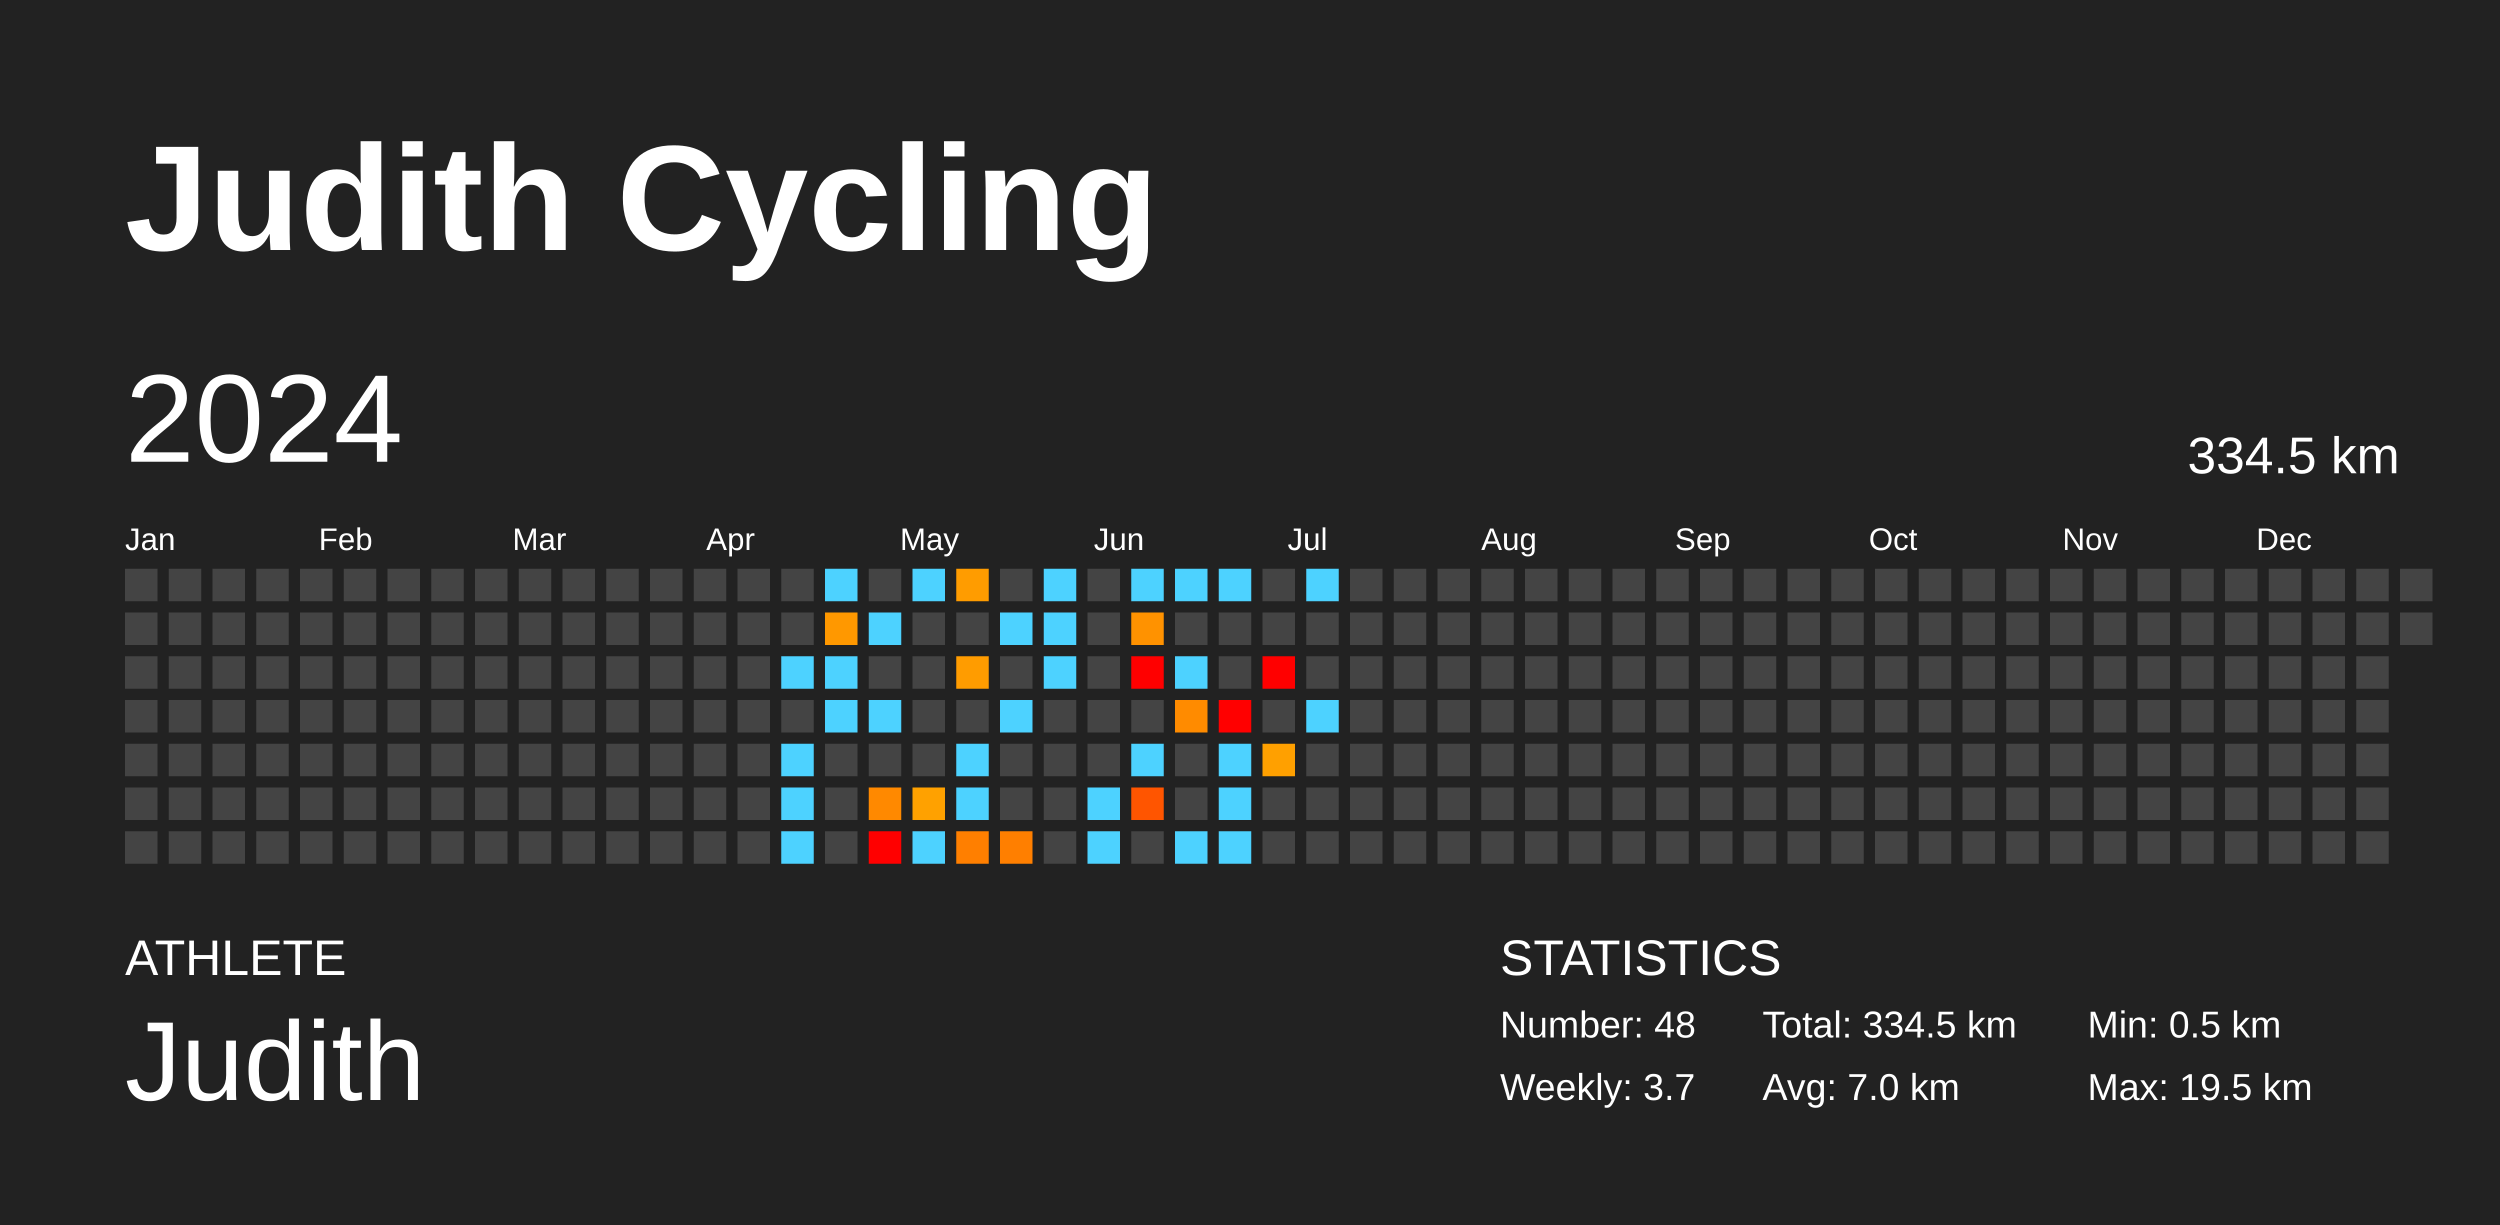
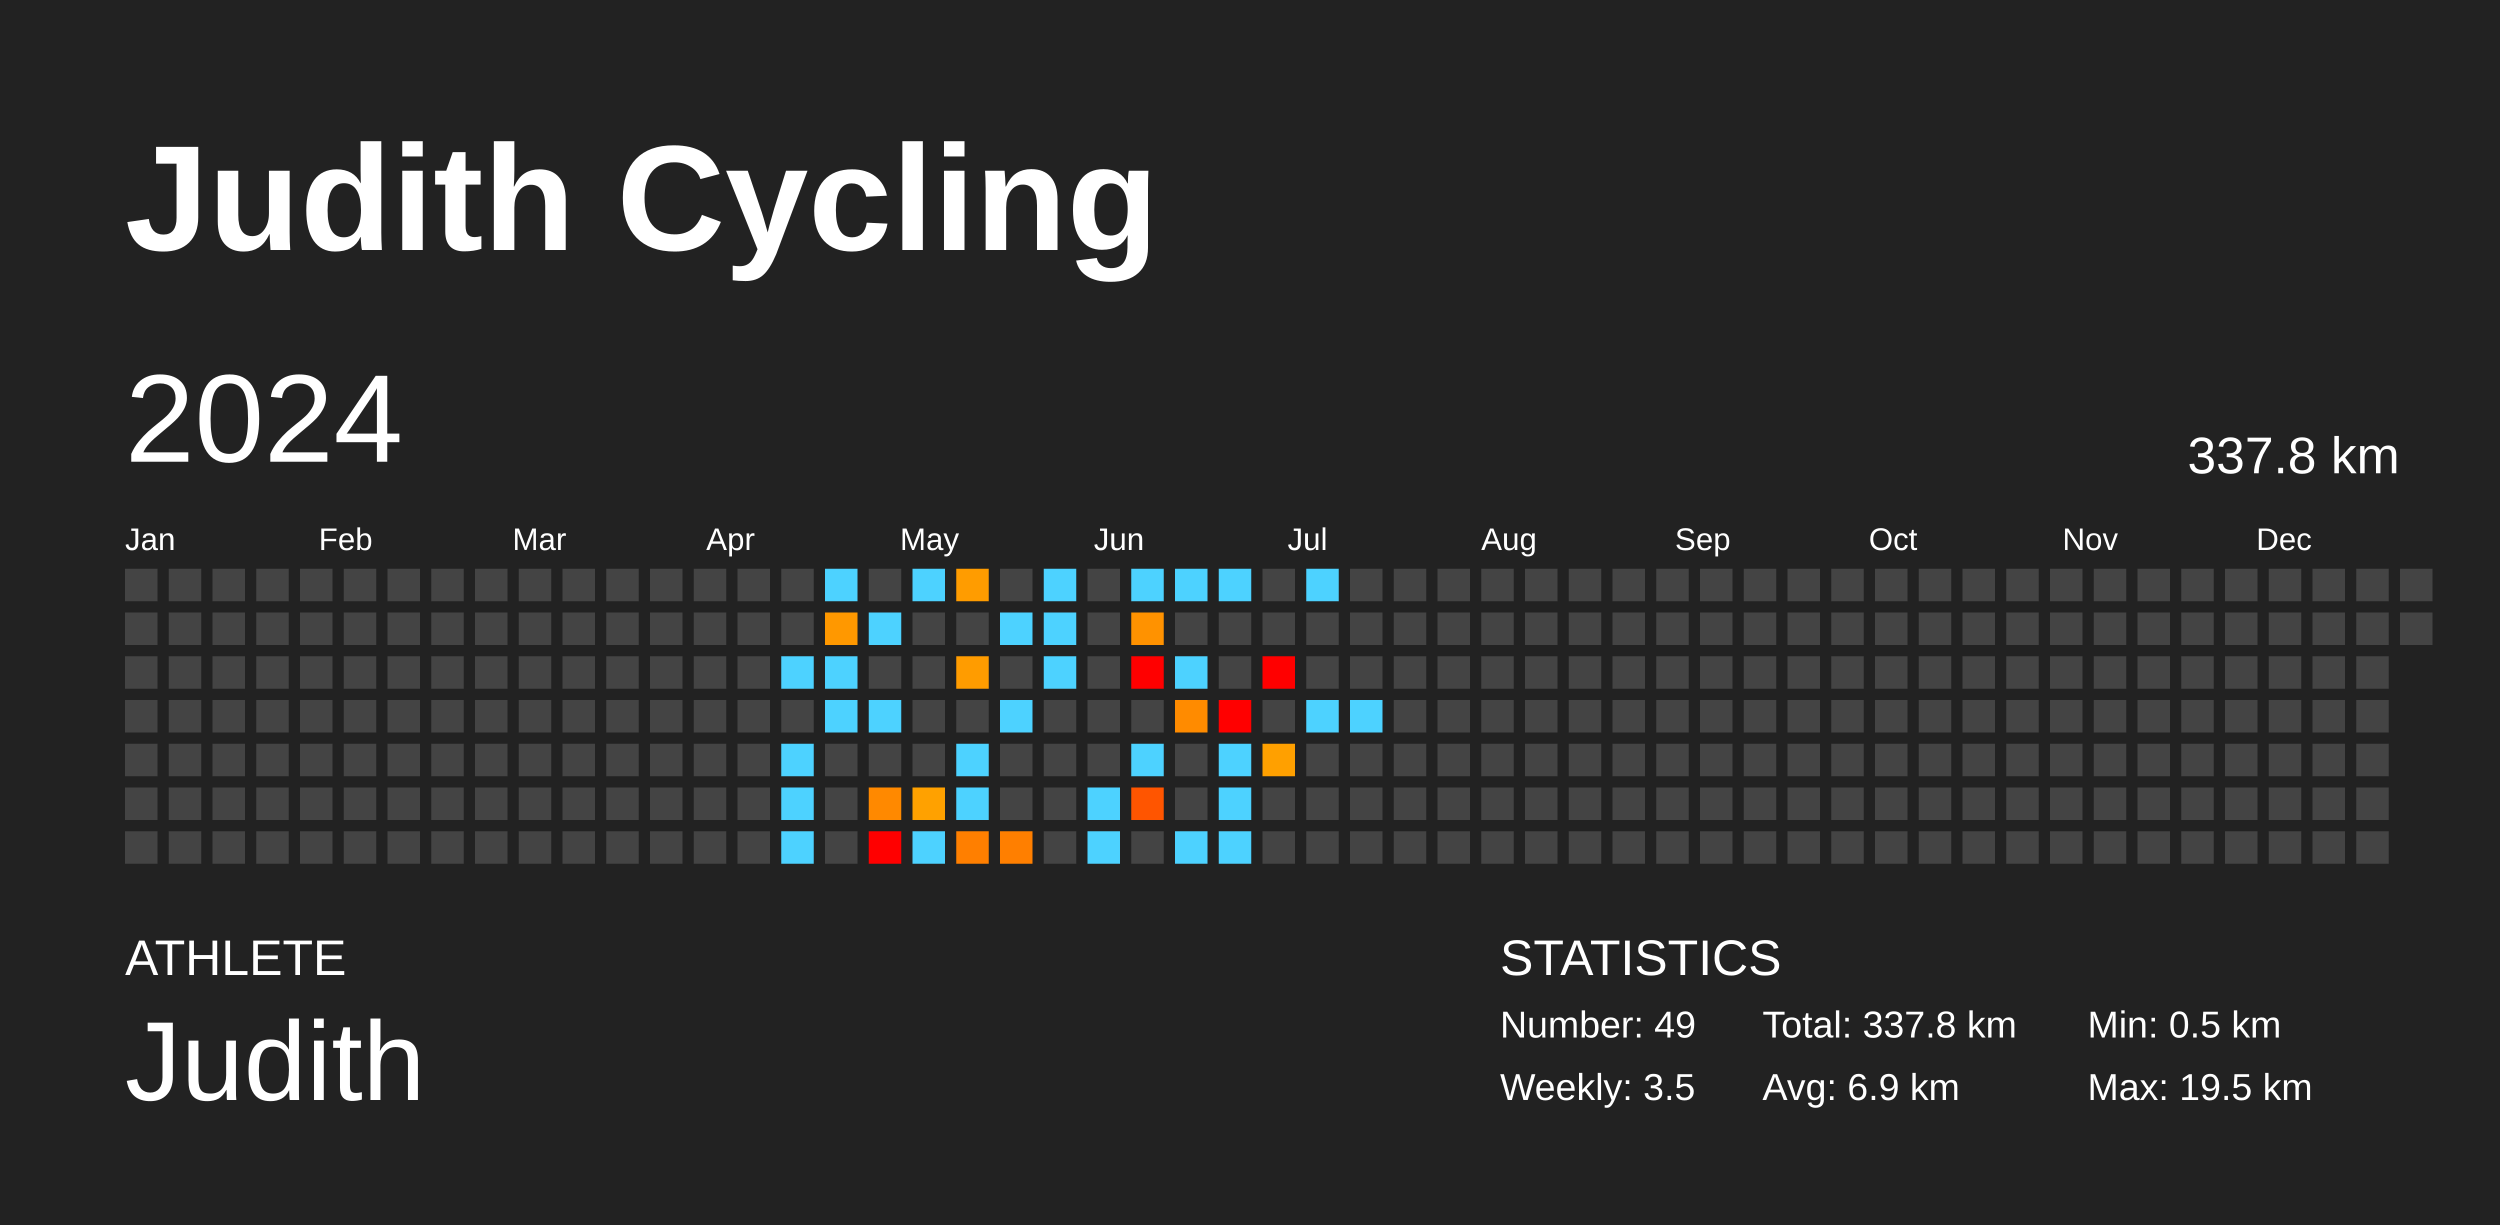
<svg xmlns="http://www.w3.org/2000/svg" baseProfile="full" height="98mm" version="1.1" viewBox="0,0,200,98" width="200mm">
  <defs />
  <rect fill="#222222" height="98" width="200" x="0" y="0" />
  <text fill="#FFFFFF" style="font-size:12px; font-family:Arial; font-weight:bold;" x="10" y="20">Judith Cycling</text>
  <text fill="#FFFFFF" style="font-size:4px; font-family:Arial" x="10" y="78">ATHLETE</text>
  <text fill="#FFFFFF" style="font-size:9px; font-family:Arial" x="10" y="88">Judith</text>
  <text fill="#FFFFFF" style="font-size:4px; font-family:Arial" x="120" y="78">STATISTICS</text>
-   <text fill="#FFFFFF" style="font-size:3px; font-family:Arial" x="120" y="83">Number: 48</text>
-   <text fill="#FFFFFF" style="font-size:3px; font-family:Arial" x="120" y="88">Weekly: 3.7</text>
-   <text fill="#FFFFFF" style="font-size:3px; font-family:Arial" x="141" y="83">Total: 334.5 km</text>
-   <text fill="#FFFFFF" style="font-size:3px; font-family:Arial" x="141" y="88">Avg: 7.0 km</text>
+   <text fill="#FFFFFF" style="font-size:3px; font-family:Arial" x="120" y="83">Number: 49</text>
+   <text fill="#FFFFFF" style="font-size:3px; font-family:Arial" x="120" y="88">Weekly: 3.5</text>
+   <text fill="#FFFFFF" style="font-size:3px; font-family:Arial" x="141" y="83">Total: 337.8 km</text>
+   <text fill="#FFFFFF" style="font-size:3px; font-family:Arial" x="141" y="88">Avg: 6.9 km</text>
  <text fill="#FFFFFF" style="font-size:3px; font-family:Arial" x="167" y="83">Min: 0.5 km</text>
  <text fill="#FFFFFF" style="font-size:3px; font-family:Arial" x="167" y="88">Max: 19.5 km</text>
  <text dominant-baseline="hanging" fill="#FFFFFF" style="font-size:10.0px; font-family:Arial;" x="10" y="30">2024</text>
-   <text dominant-baseline="hanging" fill="#FFFFFF" style="font-size:4.125px; font-family:Arial;" x="175" y="35">334.5 km</text>
+   <text dominant-baseline="hanging" fill="#FFFFFF" style="font-size:4.125px; font-family:Arial;" x="175" y="35">337.8 km</text>
  <text fill="#FFFFFF" style="font-size:2.5px; font-family:Arial" x="10.0" y="44">Jan</text>
  <text fill="#FFFFFF" style="font-size:2.5px; font-family:Arial" x="25.5" y="44">Feb</text>
  <text fill="#FFFFFF" style="font-size:2.5px; font-family:Arial" x="41.0" y="44">Mar</text>
  <text fill="#FFFFFF" style="font-size:2.5px; font-family:Arial" x="56.5" y="44">Apr</text>
  <text fill="#FFFFFF" style="font-size:2.5px; font-family:Arial" x="72.0" y="44">May</text>
  <text fill="#FFFFFF" style="font-size:2.5px; font-family:Arial" x="87.5" y="44">Jun</text>
  <text fill="#FFFFFF" style="font-size:2.5px; font-family:Arial" x="103.0" y="44">Jul</text>
  <text fill="#FFFFFF" style="font-size:2.5px; font-family:Arial" x="118.5" y="44">Aug</text>
  <text fill="#FFFFFF" style="font-size:2.5px; font-family:Arial" x="134.0" y="44">Sep</text>
  <text fill="#FFFFFF" style="font-size:2.5px; font-family:Arial" x="149.5" y="44">Oct</text>
  <text fill="#FFFFFF" style="font-size:2.5px; font-family:Arial" x="165.0" y="44">Nov</text>
  <text fill="#FFFFFF" style="font-size:2.5px; font-family:Arial" x="180.5" y="44">Dec</text>
  <rect fill="#444444" height="2.6" width="2.6" x="10.0" y="45.5" />
  <rect fill="#444444" height="2.6" width="2.6" x="10.0" y="49.0" />
  <rect fill="#444444" height="2.6" width="2.6" x="10.0" y="52.5" />
  <rect fill="#444444" height="2.6" width="2.6" x="10.0" y="56.0" />
  <rect fill="#444444" height="2.6" width="2.6" x="10.0" y="59.5" />
  <rect fill="#444444" height="2.6" width="2.6" x="10.0" y="63.0" />
  <rect fill="#444444" height="2.6" width="2.6" x="10.0" y="66.5" />
  <rect fill="#444444" height="2.6" width="2.6" x="13.5" y="45.5" />
  <rect fill="#444444" height="2.6" width="2.6" x="13.5" y="49.0" />
  <rect fill="#444444" height="2.6" width="2.6" x="13.5" y="52.5" />
  <rect fill="#444444" height="2.6" width="2.6" x="13.5" y="56.0" />
  <rect fill="#444444" height="2.6" width="2.6" x="13.5" y="59.5" />
  <rect fill="#444444" height="2.6" width="2.6" x="13.5" y="63.0" />
  <rect fill="#444444" height="2.6" width="2.6" x="13.5" y="66.5" />
  <rect fill="#444444" height="2.6" width="2.6" x="17.0" y="45.5" />
  <rect fill="#444444" height="2.6" width="2.6" x="17.0" y="49.0" />
  <rect fill="#444444" height="2.6" width="2.6" x="17.0" y="52.5" />
  <rect fill="#444444" height="2.6" width="2.6" x="17.0" y="56.0" />
  <rect fill="#444444" height="2.6" width="2.6" x="17.0" y="59.5" />
  <rect fill="#444444" height="2.6" width="2.6" x="17.0" y="63.0" />
  <rect fill="#444444" height="2.6" width="2.6" x="17.0" y="66.5" />
  <rect fill="#444444" height="2.6" width="2.6" x="20.5" y="45.5" />
  <rect fill="#444444" height="2.6" width="2.6" x="20.5" y="49.0" />
  <rect fill="#444444" height="2.6" width="2.6" x="20.5" y="52.5" />
  <rect fill="#444444" height="2.6" width="2.6" x="20.5" y="56.0" />
  <rect fill="#444444" height="2.6" width="2.6" x="20.5" y="59.5" />
  <rect fill="#444444" height="2.6" width="2.6" x="20.5" y="63.0" />
  <rect fill="#444444" height="2.6" width="2.6" x="20.5" y="66.5" />
  <rect fill="#444444" height="2.6" width="2.6" x="24.0" y="45.5" />
  <rect fill="#444444" height="2.6" width="2.6" x="24.0" y="49.0" />
  <rect fill="#444444" height="2.6" width="2.6" x="24.0" y="52.5" />
  <rect fill="#444444" height="2.6" width="2.6" x="24.0" y="56.0" />
  <rect fill="#444444" height="2.6" width="2.6" x="24.0" y="59.5" />
  <rect fill="#444444" height="2.6" width="2.6" x="24.0" y="63.0" />
  <rect fill="#444444" height="2.6" width="2.6" x="24.0" y="66.5" />
  <rect fill="#444444" height="2.6" width="2.6" x="27.5" y="45.5" />
  <rect fill="#444444" height="2.6" width="2.6" x="27.5" y="49.0" />
  <rect fill="#444444" height="2.6" width="2.6" x="27.5" y="52.5" />
  <rect fill="#444444" height="2.6" width="2.6" x="27.5" y="56.0" />
  <rect fill="#444444" height="2.6" width="2.6" x="27.5" y="59.5" />
  <rect fill="#444444" height="2.6" width="2.6" x="27.5" y="63.0" />
  <rect fill="#444444" height="2.6" width="2.6" x="27.5" y="66.5" />
  <rect fill="#444444" height="2.6" width="2.6" x="31.0" y="45.5" />
  <rect fill="#444444" height="2.6" width="2.6" x="31.0" y="49.0" />
  <rect fill="#444444" height="2.6" width="2.6" x="31.0" y="52.5" />
  <rect fill="#444444" height="2.6" width="2.6" x="31.0" y="56.0" />
  <rect fill="#444444" height="2.6" width="2.6" x="31.0" y="59.5" />
  <rect fill="#444444" height="2.6" width="2.6" x="31.0" y="63.0" />
  <rect fill="#444444" height="2.6" width="2.6" x="31.0" y="66.5" />
  <rect fill="#444444" height="2.6" width="2.6" x="34.5" y="45.5" />
  <rect fill="#444444" height="2.6" width="2.6" x="34.5" y="49.0" />
  <rect fill="#444444" height="2.6" width="2.6" x="34.5" y="52.5" />
  <rect fill="#444444" height="2.6" width="2.6" x="34.5" y="56.0" />
  <rect fill="#444444" height="2.6" width="2.6" x="34.5" y="59.5" />
  <rect fill="#444444" height="2.6" width="2.6" x="34.5" y="63.0" />
  <rect fill="#444444" height="2.6" width="2.6" x="34.5" y="66.5" />
  <rect fill="#444444" height="2.6" width="2.6" x="38.0" y="45.5" />
  <rect fill="#444444" height="2.6" width="2.6" x="38.0" y="49.0" />
  <rect fill="#444444" height="2.6" width="2.6" x="38.0" y="52.5" />
  <rect fill="#444444" height="2.6" width="2.6" x="38.0" y="56.0" />
  <rect fill="#444444" height="2.6" width="2.6" x="38.0" y="59.5" />
  <rect fill="#444444" height="2.6" width="2.6" x="38.0" y="63.0" />
  <rect fill="#444444" height="2.6" width="2.6" x="38.0" y="66.5" />
  <rect fill="#444444" height="2.6" width="2.6" x="41.5" y="45.5" />
  <rect fill="#444444" height="2.6" width="2.6" x="41.5" y="49.0" />
  <rect fill="#444444" height="2.6" width="2.6" x="41.5" y="52.5" />
  <rect fill="#444444" height="2.6" width="2.6" x="41.5" y="56.0" />
  <rect fill="#444444" height="2.6" width="2.6" x="41.5" y="59.5" />
  <rect fill="#444444" height="2.6" width="2.6" x="41.5" y="63.0" />
  <rect fill="#444444" height="2.6" width="2.6" x="41.5" y="66.5" />
  <rect fill="#444444" height="2.6" width="2.6" x="45.0" y="45.5" />
  <rect fill="#444444" height="2.6" width="2.6" x="45.0" y="49.0" />
  <rect fill="#444444" height="2.6" width="2.6" x="45.0" y="52.5" />
  <rect fill="#444444" height="2.6" width="2.6" x="45.0" y="56.0" />
  <rect fill="#444444" height="2.6" width="2.6" x="45.0" y="59.5" />
  <rect fill="#444444" height="2.6" width="2.6" x="45.0" y="63.0" />
  <rect fill="#444444" height="2.6" width="2.6" x="45.0" y="66.5" />
  <rect fill="#444444" height="2.6" width="2.6" x="48.5" y="45.5" />
  <rect fill="#444444" height="2.6" width="2.6" x="48.5" y="49.0" />
  <rect fill="#444444" height="2.6" width="2.6" x="48.5" y="52.5" />
  <rect fill="#444444" height="2.6" width="2.6" x="48.5" y="56.0" />
  <rect fill="#444444" height="2.6" width="2.6" x="48.5" y="59.5" />
  <rect fill="#444444" height="2.6" width="2.6" x="48.5" y="63.0" />
  <rect fill="#444444" height="2.6" width="2.6" x="48.5" y="66.5" />
  <rect fill="#444444" height="2.6" width="2.6" x="52.0" y="45.5" />
  <rect fill="#444444" height="2.6" width="2.6" x="52.0" y="49.0" />
  <rect fill="#444444" height="2.6" width="2.6" x="52.0" y="52.5" />
  <rect fill="#444444" height="2.6" width="2.6" x="52.0" y="56.0" />
  <rect fill="#444444" height="2.6" width="2.6" x="52.0" y="59.5" />
  <rect fill="#444444" height="2.6" width="2.6" x="52.0" y="63.0" />
  <rect fill="#444444" height="2.6" width="2.6" x="52.0" y="66.5" />
  <rect fill="#444444" height="2.6" width="2.6" x="55.5" y="45.5" />
  <rect fill="#444444" height="2.6" width="2.6" x="55.5" y="49.0" />
  <rect fill="#444444" height="2.6" width="2.6" x="55.5" y="52.5" />
  <rect fill="#444444" height="2.6" width="2.6" x="55.5" y="56.0" />
  <rect fill="#444444" height="2.6" width="2.6" x="55.5" y="59.5" />
  <rect fill="#444444" height="2.6" width="2.6" x="55.5" y="63.0" />
  <rect fill="#444444" height="2.6" width="2.6" x="55.5" y="66.5" />
  <rect fill="#444444" height="2.6" width="2.6" x="59.0" y="45.5" />
  <rect fill="#444444" height="2.6" width="2.6" x="59.0" y="49.0" />
  <rect fill="#444444" height="2.6" width="2.6" x="59.0" y="52.5" />
  <rect fill="#444444" height="2.6" width="2.6" x="59.0" y="56.0" />
  <rect fill="#444444" height="2.6" width="2.6" x="59.0" y="59.5" />
  <rect fill="#444444" height="2.6" width="2.6" x="59.0" y="63.0" />
  <rect fill="#444444" height="2.6" width="2.6" x="59.0" y="66.5" />
  <rect fill="#444444" height="2.6" width="2.6" x="62.5" y="45.5" />
  <rect fill="#444444" height="2.6" width="2.6" x="62.5" y="49.0" />
  <rect fill="#4dd2ff" height="2.6" width="2.6" x="62.5" y="52.5" />
  <rect fill="#444444" height="2.6" width="2.6" x="62.5" y="56.0" />
  <rect fill="#4dd2ff" height="2.6" width="2.6" x="62.5" y="59.5" />
  <rect fill="#4dd2ff" height="2.6" width="2.6" x="62.5" y="63.0" />
  <rect fill="#4dd2ff" height="2.6" width="2.6" x="62.5" y="66.5" />
  <rect fill="#4dd2ff" height="2.6" width="2.6" x="66.0" y="45.5" />
  <rect fill="#ff9800" height="2.6" width="2.6" x="66.0" y="49.0" />
  <rect fill="#4dd2ff" height="2.6" width="2.6" x="66.0" y="52.5" />
  <rect fill="#4dd2ff" height="2.6" width="2.6" x="66.0" y="56.0" />
  <rect fill="#444444" height="2.6" width="2.6" x="66.0" y="59.5" />
  <rect fill="#444444" height="2.6" width="2.6" x="66.0" y="63.0" />
  <rect fill="#444444" height="2.6" width="2.6" x="66.0" y="66.5" />
  <rect fill="#444444" height="2.6" width="2.6" x="69.5" y="45.5" />
  <rect fill="#4dd2ff" height="2.6" width="2.6" x="69.5" y="49.0" />
  <rect fill="#444444" height="2.6" width="2.6" x="69.5" y="52.5" />
  <rect fill="#4dd2ff" height="2.6" width="2.6" x="69.5" y="56.0" />
  <rect fill="#444444" height="2.6" width="2.6" x="69.5" y="59.5" />
  <rect fill="#ff8900" height="2.6" width="2.6" x="69.5" y="63.0" />
  <rect fill="red" height="2.6" width="2.6" x="69.5" y="66.5" />
  <rect fill="#4dd2ff" height="2.6" width="2.6" x="73.0" y="45.5" />
  <rect fill="#444444" height="2.6" width="2.6" x="73.0" y="49.0" />
  <rect fill="#444444" height="2.6" width="2.6" x="73.0" y="52.5" />
  <rect fill="#444444" height="2.6" width="2.6" x="73.0" y="56.0" />
  <rect fill="#444444" height="2.6" width="2.6" x="73.0" y="59.5" />
  <rect fill="#ffa100" height="2.6" width="2.6" x="73.0" y="63.0" />
  <rect fill="#4dd2ff" height="2.6" width="2.6" x="73.0" y="66.5" />
  <rect fill="#ff9c00" height="2.6" width="2.6" x="76.5" y="45.5" />
  <rect fill="#444444" height="2.6" width="2.6" x="76.5" y="49.0" />
  <rect fill="#ff9c00" height="2.6" width="2.6" x="76.5" y="52.5" />
  <rect fill="#444444" height="2.6" width="2.6" x="76.5" y="56.0" />
  <rect fill="#4dd2ff" height="2.6" width="2.6" x="76.5" y="59.5" />
  <rect fill="#4dd2ff" height="2.6" width="2.6" x="76.5" y="63.0" />
  <rect fill="#ff7f00" height="2.6" width="2.6" x="76.5" y="66.5" />
  <rect fill="#444444" height="2.6" width="2.6" x="80.0" y="45.5" />
  <rect fill="#4dd2ff" height="2.6" width="2.6" x="80.0" y="49.0" />
  <rect fill="#444444" height="2.6" width="2.6" x="80.0" y="52.5" />
  <rect fill="#4dd2ff" height="2.6" width="2.6" x="80.0" y="56.0" />
  <rect fill="#444444" height="2.6" width="2.6" x="80.0" y="59.5" />
  <rect fill="#444444" height="2.6" width="2.6" x="80.0" y="63.0" />
  <rect fill="#ff7f00" height="2.6" width="2.6" x="80.0" y="66.5" />
  <rect fill="#4dd2ff" height="2.6" width="2.6" x="83.5" y="45.5" />
  <rect fill="#4dd2ff" height="2.6" width="2.6" x="83.5" y="49.0" />
  <rect fill="#4dd2ff" height="2.6" width="2.6" x="83.5" y="52.5" />
  <rect fill="#444444" height="2.6" width="2.6" x="83.5" y="56.0" />
  <rect fill="#444444" height="2.6" width="2.6" x="83.5" y="59.5" />
  <rect fill="#444444" height="2.6" width="2.6" x="83.5" y="63.0" />
  <rect fill="#444444" height="2.6" width="2.6" x="83.5" y="66.5" />
  <rect fill="#444444" height="2.6" width="2.6" x="87.0" y="45.5" />
  <rect fill="#444444" height="2.6" width="2.6" x="87.0" y="49.0" />
  <rect fill="#444444" height="2.6" width="2.6" x="87.0" y="52.5" />
  <rect fill="#444444" height="2.6" width="2.6" x="87.0" y="56.0" />
  <rect fill="#444444" height="2.6" width="2.6" x="87.0" y="59.5" />
  <rect fill="#4dd2ff" height="2.6" width="2.6" x="87.0" y="63.0" />
  <rect fill="#4dd2ff" height="2.6" width="2.6" x="87.0" y="66.5" />
  <rect fill="#4dd2ff" height="2.6" width="2.6" x="90.5" y="45.5" />
  <rect fill="#ff9200" height="2.6" width="2.6" x="90.5" y="49.0" />
  <rect fill="red" height="2.6" width="2.6" x="90.5" y="52.5" />
  <rect fill="#444444" height="2.6" width="2.6" x="90.5" y="56.0" />
  <rect fill="#4dd2ff" height="2.6" width="2.6" x="90.5" y="59.5" />
  <rect fill="#ff5500" height="2.6" width="2.6" x="90.5" y="63.0" />
  <rect fill="#444444" height="2.6" width="2.6" x="90.5" y="66.5" />
  <rect fill="#4dd2ff" height="2.6" width="2.6" x="94.0" y="45.5" />
  <rect fill="#444444" height="2.6" width="2.6" x="94.0" y="49.0" />
  <rect fill="#4dd2ff" height="2.6" width="2.6" x="94.0" y="52.5" />
  <rect fill="#ff8b00" height="2.6" width="2.6" x="94.0" y="56.0" />
  <rect fill="#444444" height="2.6" width="2.6" x="94.0" y="59.5" />
  <rect fill="#444444" height="2.6" width="2.6" x="94.0" y="63.0" />
  <rect fill="#4dd2ff" height="2.6" width="2.6" x="94.0" y="66.5" />
  <rect fill="#4dd2ff" height="2.6" width="2.6" x="97.5" y="45.5" />
  <rect fill="#444444" height="2.6" width="2.6" x="97.5" y="49.0" />
  <rect fill="#444444" height="2.6" width="2.6" x="97.5" y="52.5" />
  <rect fill="red" height="2.6" width="2.6" x="97.5" y="56.0" />
  <rect fill="#4dd2ff" height="2.6" width="2.6" x="97.5" y="59.5" />
  <rect fill="#4dd2ff" height="2.6" width="2.6" x="97.5" y="63.0" />
  <rect fill="#4dd2ff" height="2.6" width="2.6" x="97.5" y="66.5" />
  <rect fill="#444444" height="2.6" width="2.6" x="101.0" y="45.5" />
  <rect fill="#444444" height="2.6" width="2.6" x="101.0" y="49.0" />
  <rect fill="red" height="2.6" width="2.6" x="101.0" y="52.5" />
  <rect fill="#444444" height="2.6" width="2.6" x="101.0" y="56.0" />
  <rect fill="#ffa000" height="2.6" width="2.6" x="101.0" y="59.5" />
  <rect fill="#444444" height="2.6" width="2.6" x="101.0" y="63.0" />
  <rect fill="#444444" height="2.6" width="2.6" x="101.0" y="66.5" />
  <rect fill="#4dd2ff" height="2.6" width="2.6" x="104.5" y="45.5" />
  <rect fill="#444444" height="2.6" width="2.6" x="104.5" y="49.0" />
  <rect fill="#444444" height="2.6" width="2.6" x="104.5" y="52.5" />
  <rect fill="#4dd2ff" height="2.6" width="2.6" x="104.5" y="56.0" />
  <rect fill="#444444" height="2.6" width="2.6" x="104.5" y="59.5" />
  <rect fill="#444444" height="2.6" width="2.6" x="104.5" y="63.0" />
  <rect fill="#444444" height="2.6" width="2.6" x="104.5" y="66.5" />
  <rect fill="#444444" height="2.6" width="2.6" x="108.0" y="45.5" />
  <rect fill="#444444" height="2.6" width="2.6" x="108.0" y="49.0" />
  <rect fill="#444444" height="2.6" width="2.6" x="108.0" y="52.5" />
-   <rect fill="#444444" height="2.6" width="2.6" x="108.0" y="56.0" />
+   <rect fill="#4dd2ff" height="2.6" width="2.6" x="108.0" y="56.0" />
  <rect fill="#444444" height="2.6" width="2.6" x="108.0" y="59.5" />
  <rect fill="#444444" height="2.6" width="2.6" x="108.0" y="63.0" />
  <rect fill="#444444" height="2.6" width="2.6" x="108.0" y="66.5" />
  <rect fill="#444444" height="2.6" width="2.6" x="111.5" y="45.5" />
  <rect fill="#444444" height="2.6" width="2.6" x="111.5" y="49.0" />
  <rect fill="#444444" height="2.6" width="2.6" x="111.5" y="52.5" />
  <rect fill="#444444" height="2.6" width="2.6" x="111.5" y="56.0" />
  <rect fill="#444444" height="2.6" width="2.6" x="111.5" y="59.5" />
  <rect fill="#444444" height="2.6" width="2.6" x="111.5" y="63.0" />
  <rect fill="#444444" height="2.6" width="2.6" x="111.5" y="66.5" />
  <rect fill="#444444" height="2.6" width="2.6" x="115.0" y="45.5" />
  <rect fill="#444444" height="2.6" width="2.6" x="115.0" y="49.0" />
  <rect fill="#444444" height="2.6" width="2.6" x="115.0" y="52.5" />
  <rect fill="#444444" height="2.6" width="2.6" x="115.0" y="56.0" />
  <rect fill="#444444" height="2.6" width="2.6" x="115.0" y="59.5" />
  <rect fill="#444444" height="2.6" width="2.6" x="115.0" y="63.0" />
  <rect fill="#444444" height="2.6" width="2.6" x="115.0" y="66.5" />
  <rect fill="#444444" height="2.6" width="2.6" x="118.5" y="45.5" />
  <rect fill="#444444" height="2.6" width="2.6" x="118.5" y="49.0" />
  <rect fill="#444444" height="2.6" width="2.6" x="118.5" y="52.5" />
  <rect fill="#444444" height="2.6" width="2.6" x="118.5" y="56.0" />
  <rect fill="#444444" height="2.6" width="2.6" x="118.5" y="59.5" />
  <rect fill="#444444" height="2.6" width="2.6" x="118.5" y="63.0" />
  <rect fill="#444444" height="2.6" width="2.6" x="118.5" y="66.5" />
  <rect fill="#444444" height="2.6" width="2.6" x="122.0" y="45.5" />
  <rect fill="#444444" height="2.6" width="2.6" x="122.0" y="49.0" />
  <rect fill="#444444" height="2.6" width="2.6" x="122.0" y="52.5" />
  <rect fill="#444444" height="2.6" width="2.6" x="122.0" y="56.0" />
  <rect fill="#444444" height="2.6" width="2.6" x="122.0" y="59.5" />
  <rect fill="#444444" height="2.6" width="2.6" x="122.0" y="63.0" />
  <rect fill="#444444" height="2.6" width="2.6" x="122.0" y="66.5" />
  <rect fill="#444444" height="2.6" width="2.6" x="125.5" y="45.5" />
  <rect fill="#444444" height="2.6" width="2.6" x="125.5" y="49.0" />
  <rect fill="#444444" height="2.6" width="2.6" x="125.5" y="52.5" />
  <rect fill="#444444" height="2.6" width="2.6" x="125.5" y="56.0" />
  <rect fill="#444444" height="2.6" width="2.6" x="125.5" y="59.5" />
  <rect fill="#444444" height="2.6" width="2.6" x="125.5" y="63.0" />
  <rect fill="#444444" height="2.6" width="2.6" x="125.5" y="66.5" />
  <rect fill="#444444" height="2.6" width="2.6" x="129.0" y="45.5" />
  <rect fill="#444444" height="2.6" width="2.6" x="129.0" y="49.0" />
  <rect fill="#444444" height="2.6" width="2.6" x="129.0" y="52.5" />
  <rect fill="#444444" height="2.6" width="2.6" x="129.0" y="56.0" />
  <rect fill="#444444" height="2.6" width="2.6" x="129.0" y="59.5" />
  <rect fill="#444444" height="2.6" width="2.6" x="129.0" y="63.0" />
  <rect fill="#444444" height="2.6" width="2.6" x="129.0" y="66.5" />
  <rect fill="#444444" height="2.6" width="2.6" x="132.5" y="45.5" />
  <rect fill="#444444" height="2.6" width="2.6" x="132.5" y="49.0" />
  <rect fill="#444444" height="2.6" width="2.6" x="132.5" y="52.5" />
  <rect fill="#444444" height="2.6" width="2.6" x="132.5" y="56.0" />
  <rect fill="#444444" height="2.6" width="2.6" x="132.5" y="59.5" />
  <rect fill="#444444" height="2.6" width="2.6" x="132.5" y="63.0" />
  <rect fill="#444444" height="2.6" width="2.6" x="132.5" y="66.5" />
  <rect fill="#444444" height="2.6" width="2.6" x="136.0" y="45.5" />
  <rect fill="#444444" height="2.6" width="2.6" x="136.0" y="49.0" />
  <rect fill="#444444" height="2.6" width="2.6" x="136.0" y="52.5" />
  <rect fill="#444444" height="2.6" width="2.6" x="136.0" y="56.0" />
  <rect fill="#444444" height="2.6" width="2.6" x="136.0" y="59.5" />
  <rect fill="#444444" height="2.6" width="2.6" x="136.0" y="63.0" />
  <rect fill="#444444" height="2.6" width="2.6" x="136.0" y="66.5" />
  <rect fill="#444444" height="2.6" width="2.6" x="139.5" y="45.5" />
  <rect fill="#444444" height="2.6" width="2.6" x="139.5" y="49.0" />
  <rect fill="#444444" height="2.6" width="2.6" x="139.5" y="52.5" />
  <rect fill="#444444" height="2.6" width="2.6" x="139.5" y="56.0" />
  <rect fill="#444444" height="2.6" width="2.6" x="139.5" y="59.5" />
  <rect fill="#444444" height="2.6" width="2.6" x="139.5" y="63.0" />
  <rect fill="#444444" height="2.6" width="2.6" x="139.5" y="66.5" />
  <rect fill="#444444" height="2.6" width="2.6" x="143.0" y="45.5" />
  <rect fill="#444444" height="2.6" width="2.6" x="143.0" y="49.0" />
  <rect fill="#444444" height="2.6" width="2.6" x="143.0" y="52.5" />
  <rect fill="#444444" height="2.6" width="2.6" x="143.0" y="56.0" />
  <rect fill="#444444" height="2.6" width="2.6" x="143.0" y="59.5" />
  <rect fill="#444444" height="2.6" width="2.6" x="143.0" y="63.0" />
  <rect fill="#444444" height="2.6" width="2.6" x="143.0" y="66.5" />
  <rect fill="#444444" height="2.6" width="2.6" x="146.5" y="45.5" />
  <rect fill="#444444" height="2.6" width="2.6" x="146.5" y="49.0" />
  <rect fill="#444444" height="2.6" width="2.6" x="146.5" y="52.5" />
  <rect fill="#444444" height="2.6" width="2.6" x="146.5" y="56.0" />
  <rect fill="#444444" height="2.6" width="2.6" x="146.5" y="59.5" />
  <rect fill="#444444" height="2.6" width="2.6" x="146.5" y="63.0" />
  <rect fill="#444444" height="2.6" width="2.6" x="146.5" y="66.5" />
  <rect fill="#444444" height="2.6" width="2.6" x="150.0" y="45.5" />
  <rect fill="#444444" height="2.6" width="2.6" x="150.0" y="49.0" />
  <rect fill="#444444" height="2.6" width="2.6" x="150.0" y="52.5" />
  <rect fill="#444444" height="2.6" width="2.6" x="150.0" y="56.0" />
  <rect fill="#444444" height="2.6" width="2.6" x="150.0" y="59.5" />
  <rect fill="#444444" height="2.6" width="2.6" x="150.0" y="63.0" />
  <rect fill="#444444" height="2.6" width="2.6" x="150.0" y="66.5" />
  <rect fill="#444444" height="2.6" width="2.6" x="153.5" y="45.5" />
  <rect fill="#444444" height="2.6" width="2.6" x="153.5" y="49.0" />
  <rect fill="#444444" height="2.6" width="2.6" x="153.5" y="52.5" />
  <rect fill="#444444" height="2.6" width="2.6" x="153.5" y="56.0" />
  <rect fill="#444444" height="2.6" width="2.6" x="153.5" y="59.5" />
  <rect fill="#444444" height="2.6" width="2.6" x="153.5" y="63.0" />
  <rect fill="#444444" height="2.6" width="2.6" x="153.5" y="66.5" />
  <rect fill="#444444" height="2.6" width="2.6" x="157.0" y="45.5" />
  <rect fill="#444444" height="2.6" width="2.6" x="157.0" y="49.0" />
  <rect fill="#444444" height="2.6" width="2.6" x="157.0" y="52.5" />
  <rect fill="#444444" height="2.6" width="2.6" x="157.0" y="56.0" />
  <rect fill="#444444" height="2.6" width="2.6" x="157.0" y="59.5" />
  <rect fill="#444444" height="2.6" width="2.6" x="157.0" y="63.0" />
  <rect fill="#444444" height="2.6" width="2.6" x="157.0" y="66.5" />
  <rect fill="#444444" height="2.6" width="2.6" x="160.5" y="45.5" />
  <rect fill="#444444" height="2.6" width="2.6" x="160.5" y="49.0" />
  <rect fill="#444444" height="2.6" width="2.6" x="160.5" y="52.5" />
  <rect fill="#444444" height="2.6" width="2.6" x="160.5" y="56.0" />
  <rect fill="#444444" height="2.6" width="2.6" x="160.5" y="59.5" />
  <rect fill="#444444" height="2.6" width="2.6" x="160.5" y="63.0" />
  <rect fill="#444444" height="2.6" width="2.6" x="160.5" y="66.5" />
  <rect fill="#444444" height="2.6" width="2.6" x="164.0" y="45.5" />
  <rect fill="#444444" height="2.6" width="2.6" x="164.0" y="49.0" />
  <rect fill="#444444" height="2.6" width="2.6" x="164.0" y="52.5" />
  <rect fill="#444444" height="2.6" width="2.6" x="164.0" y="56.0" />
  <rect fill="#444444" height="2.6" width="2.6" x="164.0" y="59.5" />
  <rect fill="#444444" height="2.6" width="2.6" x="164.0" y="63.0" />
  <rect fill="#444444" height="2.6" width="2.6" x="164.0" y="66.5" />
  <rect fill="#444444" height="2.6" width="2.6" x="167.5" y="45.5" />
  <rect fill="#444444" height="2.6" width="2.6" x="167.5" y="49.0" />
  <rect fill="#444444" height="2.6" width="2.6" x="167.5" y="52.5" />
  <rect fill="#444444" height="2.6" width="2.6" x="167.5" y="56.0" />
  <rect fill="#444444" height="2.6" width="2.6" x="167.5" y="59.5" />
  <rect fill="#444444" height="2.6" width="2.6" x="167.5" y="63.0" />
  <rect fill="#444444" height="2.6" width="2.6" x="167.5" y="66.5" />
  <rect fill="#444444" height="2.6" width="2.6" x="171.0" y="45.5" />
  <rect fill="#444444" height="2.6" width="2.6" x="171.0" y="49.0" />
  <rect fill="#444444" height="2.6" width="2.6" x="171.0" y="52.5" />
  <rect fill="#444444" height="2.6" width="2.6" x="171.0" y="56.0" />
  <rect fill="#444444" height="2.6" width="2.6" x="171.0" y="59.5" />
  <rect fill="#444444" height="2.6" width="2.6" x="171.0" y="63.0" />
  <rect fill="#444444" height="2.6" width="2.6" x="171.0" y="66.5" />
  <rect fill="#444444" height="2.6" width="2.6" x="174.5" y="45.5" />
  <rect fill="#444444" height="2.6" width="2.6" x="174.5" y="49.0" />
  <rect fill="#444444" height="2.6" width="2.6" x="174.5" y="52.5" />
  <rect fill="#444444" height="2.6" width="2.6" x="174.5" y="56.0" />
  <rect fill="#444444" height="2.6" width="2.6" x="174.5" y="59.5" />
  <rect fill="#444444" height="2.6" width="2.6" x="174.5" y="63.0" />
  <rect fill="#444444" height="2.6" width="2.6" x="174.5" y="66.5" />
  <rect fill="#444444" height="2.6" width="2.6" x="178.0" y="45.5" />
  <rect fill="#444444" height="2.6" width="2.6" x="178.0" y="49.0" />
  <rect fill="#444444" height="2.6" width="2.6" x="178.0" y="52.5" />
  <rect fill="#444444" height="2.6" width="2.6" x="178.0" y="56.0" />
  <rect fill="#444444" height="2.6" width="2.6" x="178.0" y="59.5" />
  <rect fill="#444444" height="2.6" width="2.6" x="178.0" y="63.0" />
  <rect fill="#444444" height="2.6" width="2.6" x="178.0" y="66.5" />
  <rect fill="#444444" height="2.6" width="2.6" x="181.5" y="45.5" />
  <rect fill="#444444" height="2.6" width="2.6" x="181.5" y="49.0" />
  <rect fill="#444444" height="2.6" width="2.6" x="181.5" y="52.5" />
  <rect fill="#444444" height="2.6" width="2.6" x="181.5" y="56.0" />
  <rect fill="#444444" height="2.6" width="2.6" x="181.5" y="59.5" />
  <rect fill="#444444" height="2.6" width="2.6" x="181.5" y="63.0" />
  <rect fill="#444444" height="2.6" width="2.6" x="181.5" y="66.5" />
  <rect fill="#444444" height="2.6" width="2.6" x="185.0" y="45.5" />
  <rect fill="#444444" height="2.6" width="2.6" x="185.0" y="49.0" />
  <rect fill="#444444" height="2.6" width="2.6" x="185.0" y="52.5" />
  <rect fill="#444444" height="2.6" width="2.6" x="185.0" y="56.0" />
  <rect fill="#444444" height="2.6" width="2.6" x="185.0" y="59.5" />
  <rect fill="#444444" height="2.6" width="2.6" x="185.0" y="63.0" />
  <rect fill="#444444" height="2.6" width="2.6" x="185.0" y="66.5" />
  <rect fill="#444444" height="2.6" width="2.6" x="188.5" y="45.5" />
  <rect fill="#444444" height="2.6" width="2.6" x="188.5" y="49.0" />
  <rect fill="#444444" height="2.6" width="2.6" x="188.5" y="52.5" />
  <rect fill="#444444" height="2.6" width="2.6" x="188.5" y="56.0" />
  <rect fill="#444444" height="2.6" width="2.6" x="188.5" y="59.5" />
  <rect fill="#444444" height="2.6" width="2.6" x="188.5" y="63.0" />
  <rect fill="#444444" height="2.6" width="2.6" x="188.5" y="66.5" />
  <rect fill="#444444" height="2.6" width="2.6" x="192.0" y="45.5" />
  <rect fill="#444444" height="2.6" width="2.6" x="192.0" y="49.0" />
</svg>
